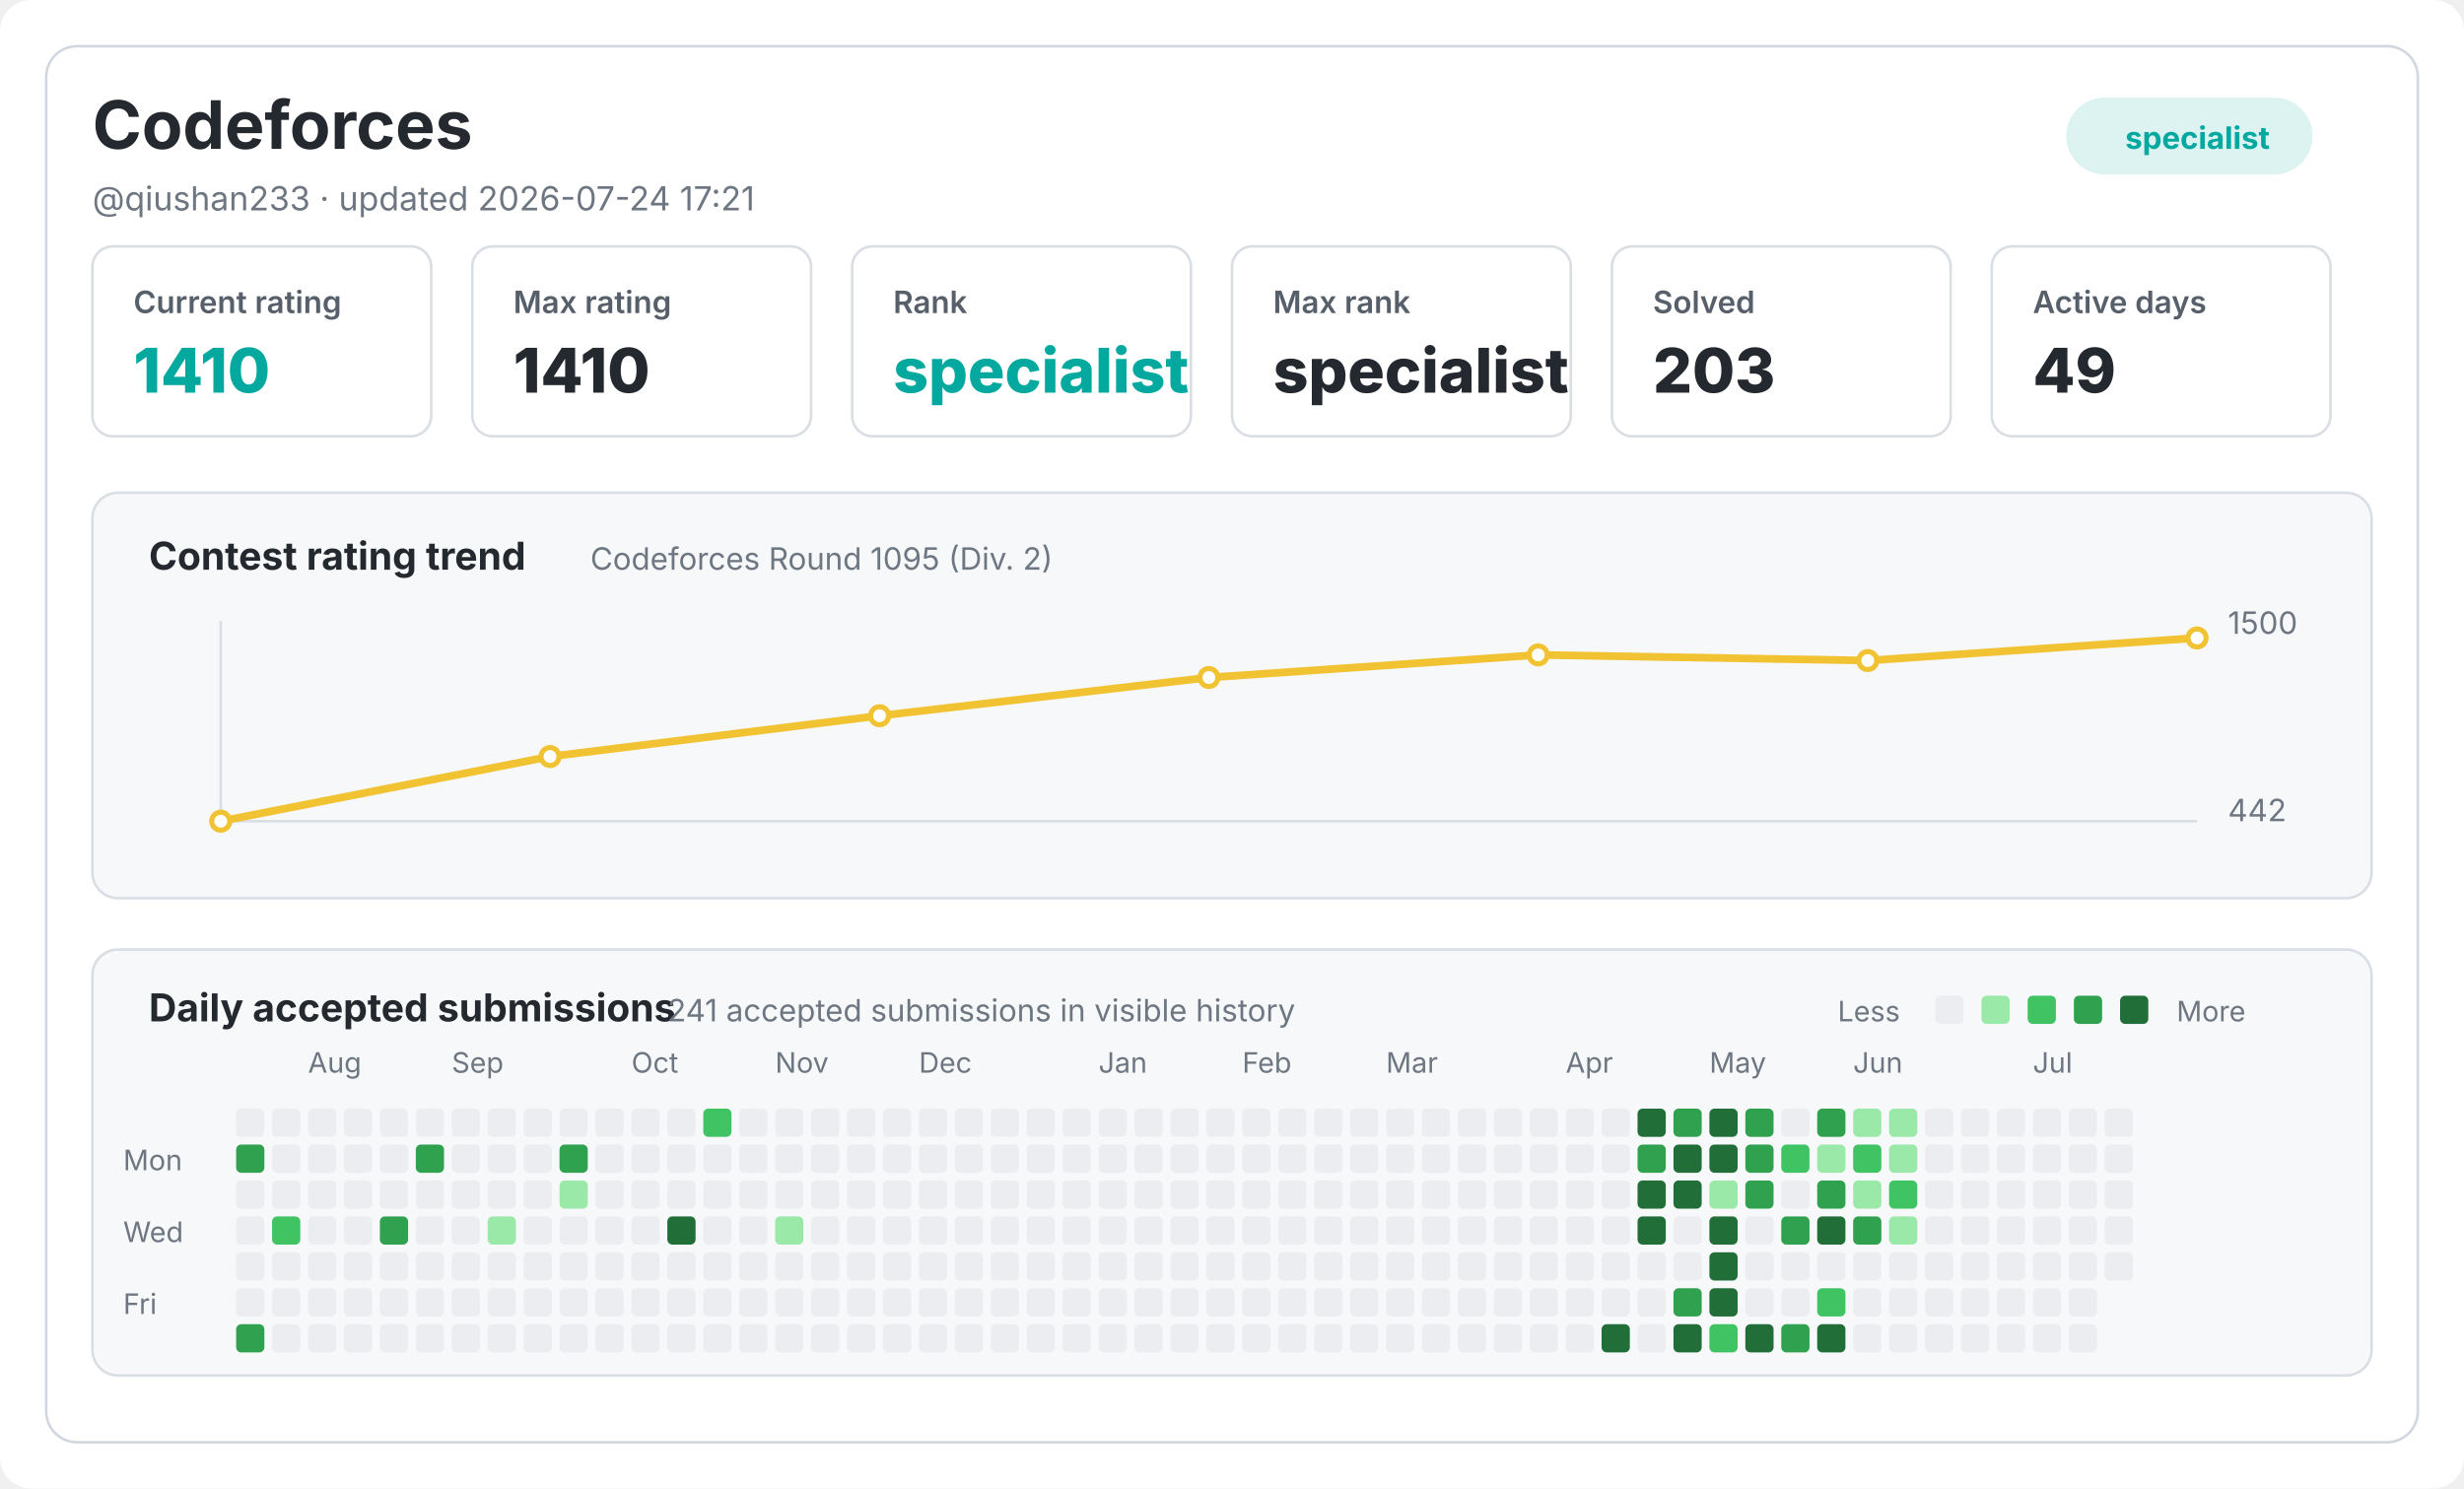
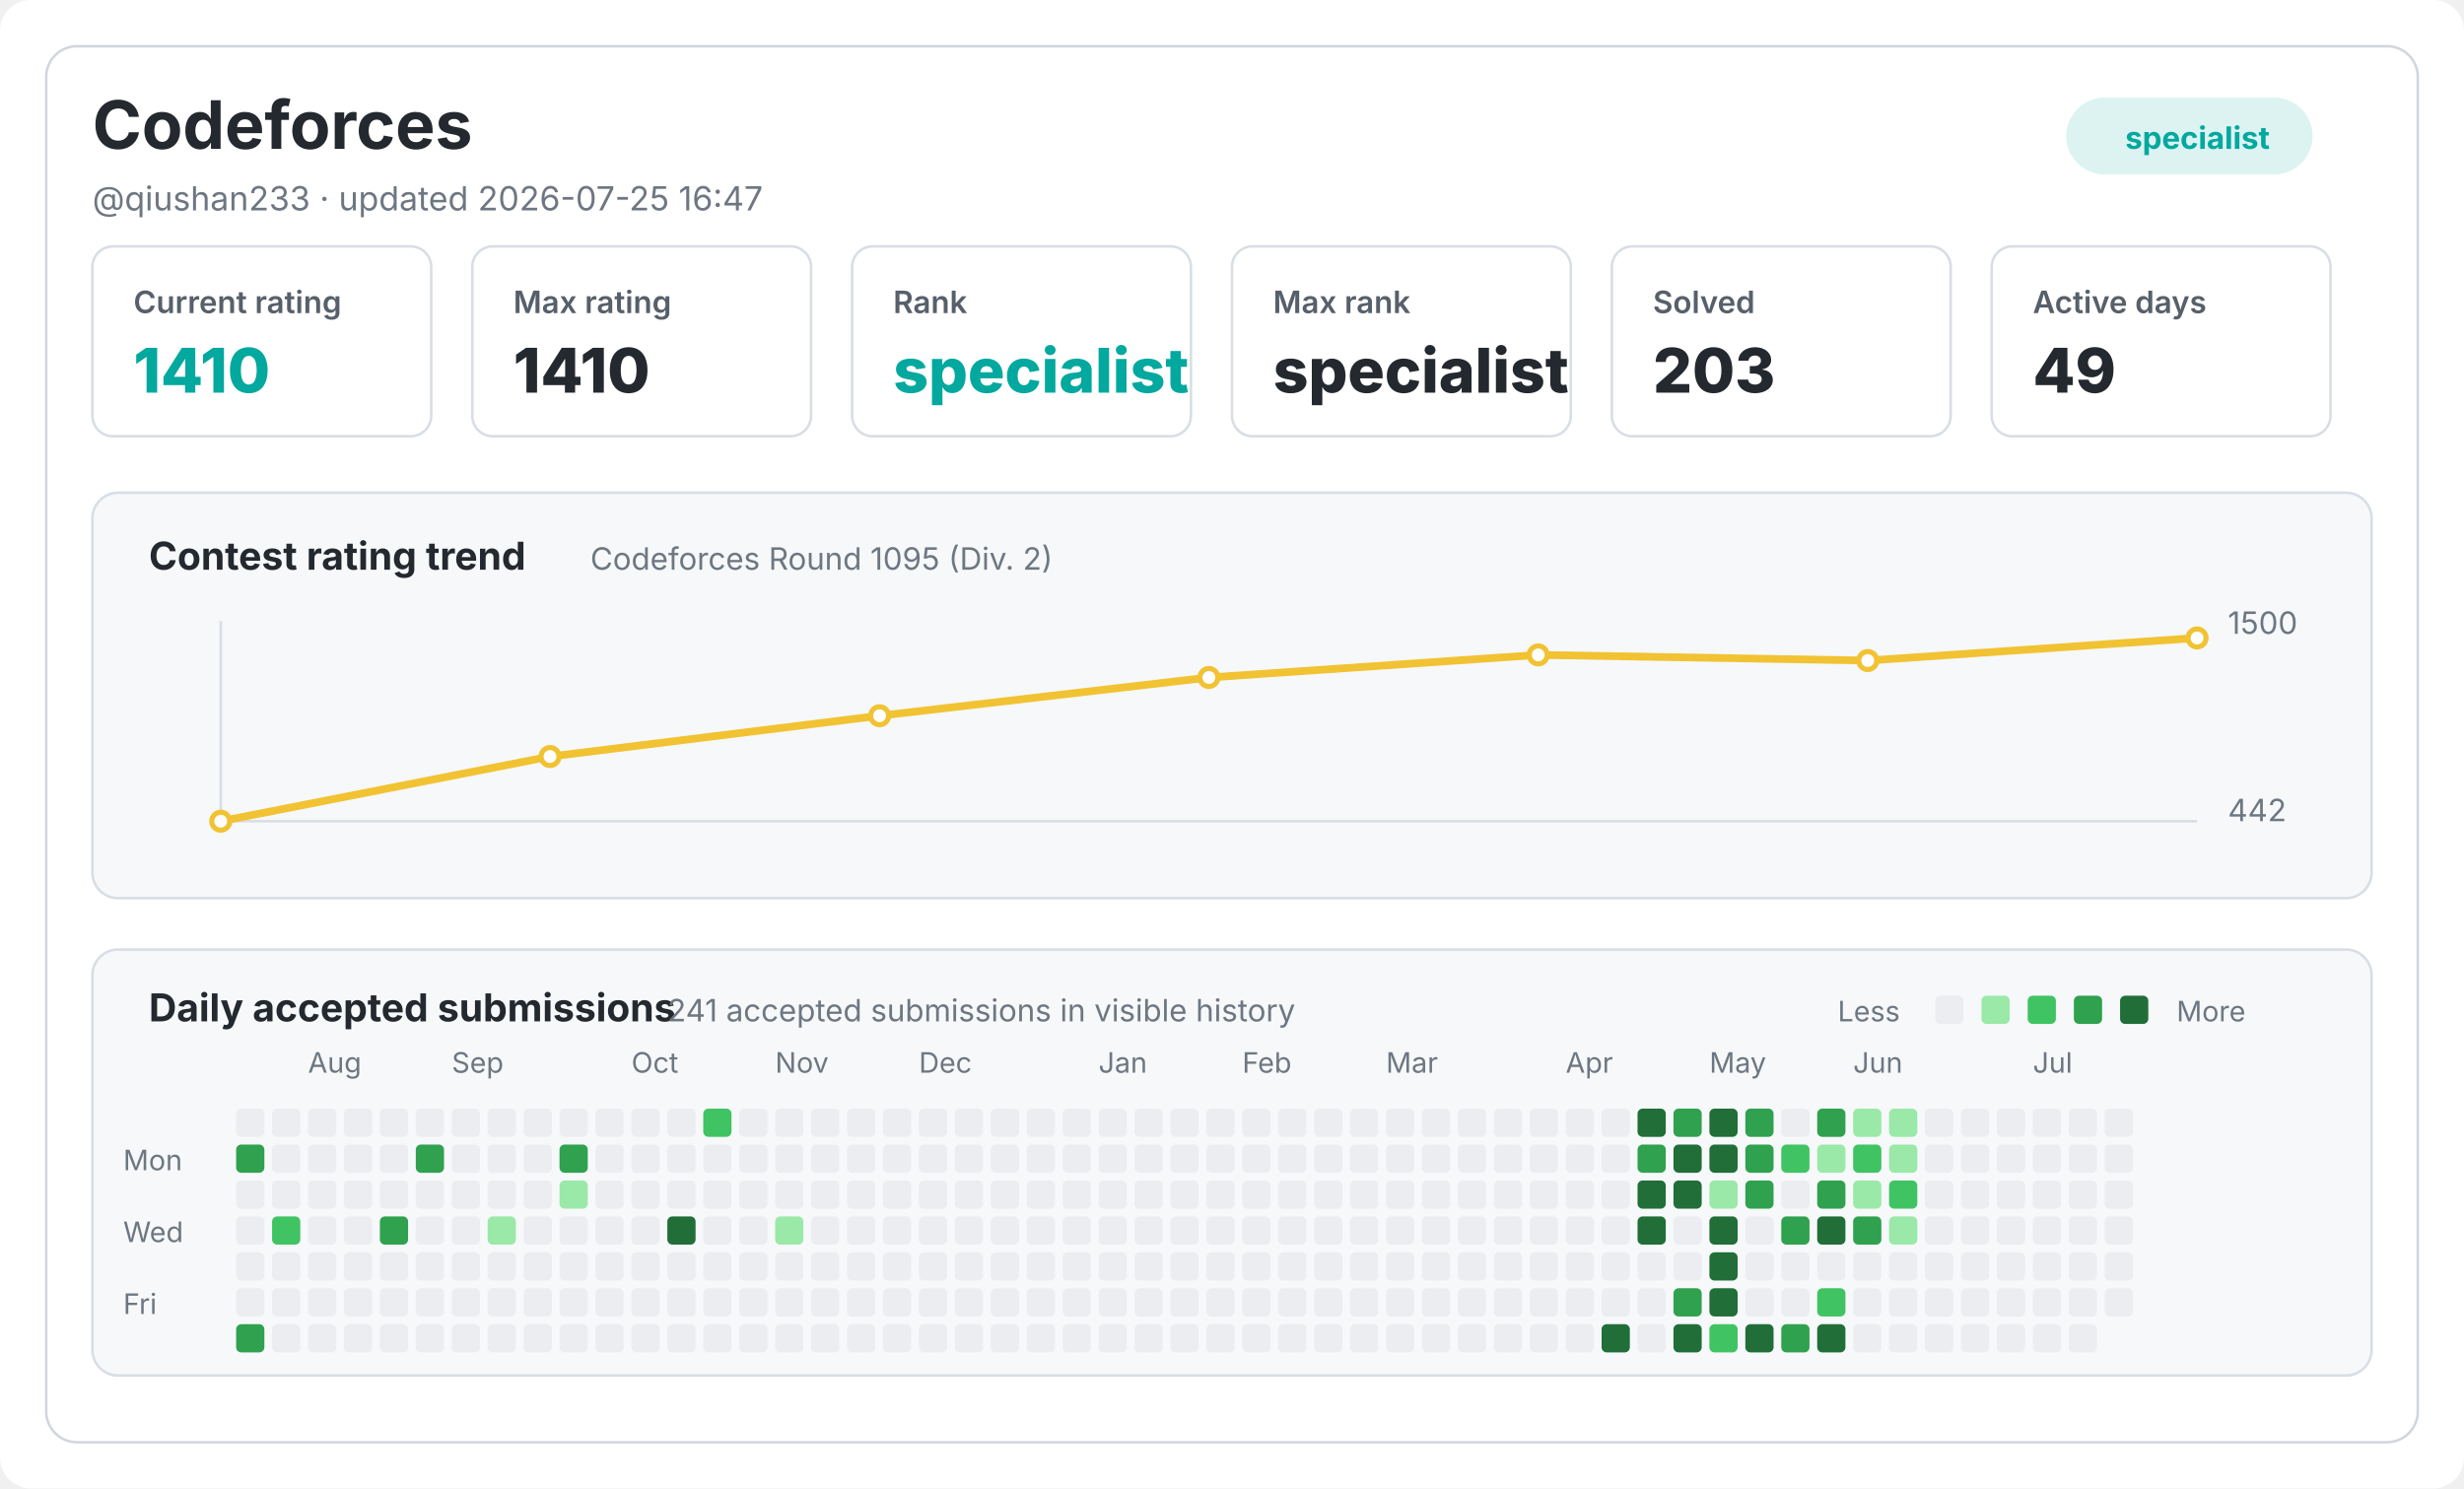
<svg xmlns="http://www.w3.org/2000/svg" width="960" height="580" viewBox="0 0 960 580" role="img" aria-label="Codeforces statistics for qiushan233">
  <style>
  .bg { fill: #ffffff; }
  .shell { fill: #ffffff; stroke: #d0d7de; }
  .soft { fill: #f6f8fa; stroke: #d8dee4; }
  .metric-card { fill: #ffffff; stroke: #d8dee4; }
  .title { font: 700 26px -apple-system,BlinkMacSystemFont,"Segoe UI",sans-serif; fill: #24292f; }
  .subtitle { font: 13px -apple-system,BlinkMacSystemFont,"Segoe UI",sans-serif; fill: #6e7781; }
  .section-title { font: 700 15px -apple-system,BlinkMacSystemFont,"Segoe UI",sans-serif; fill: #24292f; }
  .metric-label { font: 600 12px -apple-system,BlinkMacSystemFont,"Segoe UI",sans-serif; fill: #57606a; }
  .metric-value { font: 800 24px -apple-system,BlinkMacSystemFont,"Segoe UI",sans-serif; fill: #24292f; }
  .muted { font: 12px -apple-system,BlinkMacSystemFont,"Segoe UI",sans-serif; fill: #6e7781; }
  .small { font-size: 11px; }
  .rank { fill: #03a89e; }
  .grid { stroke: #d8dee4; stroke-width: 1; }
  .badge-bg { fill: #03a89e; opacity: 0.14; }
  .badge-text { font: 700 12px -apple-system,BlinkMacSystemFont,"Segoe UI",sans-serif; fill: #03a89e; }
  .heat-cell { cursor: default; transition: stroke 0.12s ease, stroke-width 0.12s ease; }
  .heat-cell:hover { stroke: #0969da; stroke-width: 1.5; }
</style>
  <rect class="bg" width="960" height="580" rx="12" />
  <rect class="shell" x="18" y="18" width="924" height="544" rx="12" />
  <text x="36" y="58" class="title">Codeforces</text>
-   <text x="36" y="82" class="subtitle">@qiushan233 · updated 2026-07-24 17:21</text>
+   <text x="36" y="82" class="subtitle">@qiushan233 · updated 2026-07-25 16:47</text>
  <rect x="805" y="38" width="96" height="30" rx="15" class="badge-bg" />
  <text x="828" y="58" class="badge-text">specialist</text>
  <rect x="36" y="96" width="132" height="74" rx="8" class="metric-card" />
  <text x="52" y="122" class="metric-label">Current rating</text>
  <text x="52" y="153" class="metric-value rank">1410</text>
  <rect x="184" y="96" width="132" height="74" rx="8" class="metric-card" />
  <text x="200" y="122" class="metric-label">Max rating</text>
  <text x="200" y="153" class="metric-value">1410</text>
  <rect x="332" y="96" width="132" height="74" rx="8" class="metric-card" />
  <text x="348" y="122" class="metric-label">Rank</text>
  <text x="348" y="153" class="metric-value rank">specialist</text>
  <rect x="480" y="96" width="132" height="74" rx="8" class="metric-card" />
  <text x="496" y="122" class="metric-label">Max rank</text>
  <text x="496" y="153" class="metric-value">specialist</text>
  <rect x="628" y="96" width="132" height="74" rx="8" class="metric-card" />
  <text x="644" y="122" class="metric-label">Solved</text>
  <text x="644" y="153" class="metric-value">203</text>
  <rect x="776" y="96" width="132" height="74" rx="8" class="metric-card" />
  <text x="792" y="122" class="metric-label">Active days</text>
  <text x="792" y="153" class="metric-value">49</text>
  <rect class="soft" x="36" y="192" width="888" height="158" rx="10" />
  <text x="58" y="222" class="section-title">Contest rating trend</text>
  <text x="230" y="222" class="muted">Codeforces Round 1095 (Div. 2)</text>
  <line x1="86" y1="320" x2="856" y2="320" class="grid" />
  <line x1="86" y1="242" x2="86" y2="320" class="grid" />
  <text x="868" y="247" class="muted">1500</text>
  <text x="868" y="320" class="muted">442</text>
  <polyline points="86.0,320.0 214.3,294.8 342.7,278.9 471.0,264.0 599.3,255.2 727.7,257.4 856.0,248.6" fill="none" stroke="#f1c232" stroke-width="3" stroke-linecap="round" stroke-linejoin="round" />
  <circle cx="86.0" cy="320.0" r="3.5" fill="#fff" stroke="#f1c232" stroke-width="2" />
  <circle cx="214.3" cy="294.8" r="3.5" fill="#fff" stroke="#f1c232" stroke-width="2" />
  <circle cx="342.7" cy="278.9" r="3.5" fill="#fff" stroke="#f1c232" stroke-width="2" />
  <circle cx="471.0" cy="264.0" r="3.5" fill="#fff" stroke="#f1c232" stroke-width="2" />
  <circle cx="599.3" cy="255.2" r="3.5" fill="#fff" stroke="#f1c232" stroke-width="2" />
  <circle cx="727.7" cy="257.4" r="3.5" fill="#fff" stroke="#f1c232" stroke-width="2" />
  <circle cx="856.0" cy="248.6" r="3.5" fill="#fff" stroke="#f1c232" stroke-width="2" />
  <rect class="soft" x="36" y="370" width="888" height="166" rx="10" />
  <text x="58" y="398" class="section-title">Daily accepted submissions</text>
  <text x="260" y="398" class="muted">241 accepted submissions in visible history</text>
  <text x="120" y="418" class="muted small">Aug</text>
  <text x="176" y="418" class="muted small">Sep</text>
  <text x="246" y="418" class="muted small">Oct</text>
  <text x="302" y="418" class="muted small">Nov</text>
  <text x="358" y="418" class="muted small">Dec</text>
  <text x="428" y="418" class="muted small">Jan</text>
  <text x="484" y="418" class="muted small">Feb</text>
  <text x="540" y="418" class="muted small">Mar</text>
  <text x="610" y="418" class="muted small">Apr</text>
  <text x="666" y="418" class="muted small">May</text>
  <text x="722" y="418" class="muted small">Jun</text>
  <text x="792" y="418" class="muted small">Jul</text>
  <text x="48" y="456" class="muted small">Mon</text>
  <text x="48" y="484" class="muted small">Wed</text>
  <text x="48" y="512" class="muted small">Fri</text>
  <rect class="heat-cell" x="92" y="432" width="11" height="11" rx="2" fill="#ebedf0" />
  <rect class="heat-cell" x="92" y="446" width="11" height="11" rx="2" fill="#30a14e" />
  <rect class="heat-cell" x="92" y="460" width="11" height="11" rx="2" fill="#ebedf0" />
  <rect class="heat-cell" x="92" y="474" width="11" height="11" rx="2" fill="#ebedf0" />
  <rect class="heat-cell" x="92" y="488" width="11" height="11" rx="2" fill="#ebedf0" />
  <rect class="heat-cell" x="92" y="502" width="11" height="11" rx="2" fill="#ebedf0" />
  <rect class="heat-cell" x="92" y="516" width="11" height="11" rx="2" fill="#30a14e" />
  <rect class="heat-cell" x="106" y="432" width="11" height="11" rx="2" fill="#ebedf0" />
  <rect class="heat-cell" x="106" y="446" width="11" height="11" rx="2" fill="#ebedf0" />
  <rect class="heat-cell" x="106" y="460" width="11" height="11" rx="2" fill="#ebedf0" />
  <rect class="heat-cell" x="106" y="474" width="11" height="11" rx="2" fill="#40c463" />
  <rect class="heat-cell" x="106" y="488" width="11" height="11" rx="2" fill="#ebedf0" />
  <rect class="heat-cell" x="106" y="502" width="11" height="11" rx="2" fill="#ebedf0" />
  <rect class="heat-cell" x="106" y="516" width="11" height="11" rx="2" fill="#ebedf0" />
  <rect class="heat-cell" x="120" y="432" width="11" height="11" rx="2" fill="#ebedf0" />
  <rect class="heat-cell" x="120" y="446" width="11" height="11" rx="2" fill="#ebedf0" />
  <rect class="heat-cell" x="120" y="460" width="11" height="11" rx="2" fill="#ebedf0" />
  <rect class="heat-cell" x="120" y="474" width="11" height="11" rx="2" fill="#ebedf0" />
  <rect class="heat-cell" x="120" y="488" width="11" height="11" rx="2" fill="#ebedf0" />
  <rect class="heat-cell" x="120" y="502" width="11" height="11" rx="2" fill="#ebedf0" />
  <rect class="heat-cell" x="120" y="516" width="11" height="11" rx="2" fill="#ebedf0" />
  <rect class="heat-cell" x="134" y="432" width="11" height="11" rx="2" fill="#ebedf0" />
  <rect class="heat-cell" x="134" y="446" width="11" height="11" rx="2" fill="#ebedf0" />
  <rect class="heat-cell" x="134" y="460" width="11" height="11" rx="2" fill="#ebedf0" />
  <rect class="heat-cell" x="134" y="474" width="11" height="11" rx="2" fill="#ebedf0" />
  <rect class="heat-cell" x="134" y="488" width="11" height="11" rx="2" fill="#ebedf0" />
  <rect class="heat-cell" x="134" y="502" width="11" height="11" rx="2" fill="#ebedf0" />
  <rect class="heat-cell" x="134" y="516" width="11" height="11" rx="2" fill="#ebedf0" />
  <rect class="heat-cell" x="148" y="432" width="11" height="11" rx="2" fill="#ebedf0" />
  <rect class="heat-cell" x="148" y="446" width="11" height="11" rx="2" fill="#ebedf0" />
  <rect class="heat-cell" x="148" y="460" width="11" height="11" rx="2" fill="#ebedf0" />
  <rect class="heat-cell" x="148" y="474" width="11" height="11" rx="2" fill="#30a14e" />
  <rect class="heat-cell" x="148" y="488" width="11" height="11" rx="2" fill="#ebedf0" />
  <rect class="heat-cell" x="148" y="502" width="11" height="11" rx="2" fill="#ebedf0" />
  <rect class="heat-cell" x="148" y="516" width="11" height="11" rx="2" fill="#ebedf0" />
  <rect class="heat-cell" x="162" y="432" width="11" height="11" rx="2" fill="#ebedf0" />
  <rect class="heat-cell" x="162" y="446" width="11" height="11" rx="2" fill="#30a14e" />
  <rect class="heat-cell" x="162" y="460" width="11" height="11" rx="2" fill="#ebedf0" />
  <rect class="heat-cell" x="162" y="474" width="11" height="11" rx="2" fill="#ebedf0" />
  <rect class="heat-cell" x="162" y="488" width="11" height="11" rx="2" fill="#ebedf0" />
  <rect class="heat-cell" x="162" y="502" width="11" height="11" rx="2" fill="#ebedf0" />
  <rect class="heat-cell" x="162" y="516" width="11" height="11" rx="2" fill="#ebedf0" />
  <rect class="heat-cell" x="176" y="432" width="11" height="11" rx="2" fill="#ebedf0" />
  <rect class="heat-cell" x="176" y="446" width="11" height="11" rx="2" fill="#ebedf0" />
  <rect class="heat-cell" x="176" y="460" width="11" height="11" rx="2" fill="#ebedf0" />
  <rect class="heat-cell" x="176" y="474" width="11" height="11" rx="2" fill="#ebedf0" />
  <rect class="heat-cell" x="176" y="488" width="11" height="11" rx="2" fill="#ebedf0" />
  <rect class="heat-cell" x="176" y="502" width="11" height="11" rx="2" fill="#ebedf0" />
  <rect class="heat-cell" x="176" y="516" width="11" height="11" rx="2" fill="#ebedf0" />
  <rect class="heat-cell" x="190" y="432" width="11" height="11" rx="2" fill="#ebedf0" />
  <rect class="heat-cell" x="190" y="446" width="11" height="11" rx="2" fill="#ebedf0" />
  <rect class="heat-cell" x="190" y="460" width="11" height="11" rx="2" fill="#ebedf0" />
  <rect class="heat-cell" x="190" y="474" width="11" height="11" rx="2" fill="#9be9a8" />
  <rect class="heat-cell" x="190" y="488" width="11" height="11" rx="2" fill="#ebedf0" />
  <rect class="heat-cell" x="190" y="502" width="11" height="11" rx="2" fill="#ebedf0" />
  <rect class="heat-cell" x="190" y="516" width="11" height="11" rx="2" fill="#ebedf0" />
  <rect class="heat-cell" x="204" y="432" width="11" height="11" rx="2" fill="#ebedf0" />
  <rect class="heat-cell" x="204" y="446" width="11" height="11" rx="2" fill="#ebedf0" />
  <rect class="heat-cell" x="204" y="460" width="11" height="11" rx="2" fill="#ebedf0" />
  <rect class="heat-cell" x="204" y="474" width="11" height="11" rx="2" fill="#ebedf0" />
  <rect class="heat-cell" x="204" y="488" width="11" height="11" rx="2" fill="#ebedf0" />
  <rect class="heat-cell" x="204" y="502" width="11" height="11" rx="2" fill="#ebedf0" />
  <rect class="heat-cell" x="204" y="516" width="11" height="11" rx="2" fill="#ebedf0" />
  <rect class="heat-cell" x="218" y="432" width="11" height="11" rx="2" fill="#ebedf0" />
  <rect class="heat-cell" x="218" y="446" width="11" height="11" rx="2" fill="#30a14e" />
  <rect class="heat-cell" x="218" y="460" width="11" height="11" rx="2" fill="#9be9a8" />
  <rect class="heat-cell" x="218" y="474" width="11" height="11" rx="2" fill="#ebedf0" />
  <rect class="heat-cell" x="218" y="488" width="11" height="11" rx="2" fill="#ebedf0" />
  <rect class="heat-cell" x="218" y="502" width="11" height="11" rx="2" fill="#ebedf0" />
  <rect class="heat-cell" x="218" y="516" width="11" height="11" rx="2" fill="#ebedf0" />
  <rect class="heat-cell" x="232" y="432" width="11" height="11" rx="2" fill="#ebedf0" />
  <rect class="heat-cell" x="232" y="446" width="11" height="11" rx="2" fill="#ebedf0" />
  <rect class="heat-cell" x="232" y="460" width="11" height="11" rx="2" fill="#ebedf0" />
  <rect class="heat-cell" x="232" y="474" width="11" height="11" rx="2" fill="#ebedf0" />
  <rect class="heat-cell" x="232" y="488" width="11" height="11" rx="2" fill="#ebedf0" />
  <rect class="heat-cell" x="232" y="502" width="11" height="11" rx="2" fill="#ebedf0" />
  <rect class="heat-cell" x="232" y="516" width="11" height="11" rx="2" fill="#ebedf0" />
  <rect class="heat-cell" x="246" y="432" width="11" height="11" rx="2" fill="#ebedf0" />
  <rect class="heat-cell" x="246" y="446" width="11" height="11" rx="2" fill="#ebedf0" />
  <rect class="heat-cell" x="246" y="460" width="11" height="11" rx="2" fill="#ebedf0" />
  <rect class="heat-cell" x="246" y="474" width="11" height="11" rx="2" fill="#ebedf0" />
  <rect class="heat-cell" x="246" y="488" width="11" height="11" rx="2" fill="#ebedf0" />
  <rect class="heat-cell" x="246" y="502" width="11" height="11" rx="2" fill="#ebedf0" />
  <rect class="heat-cell" x="246" y="516" width="11" height="11" rx="2" fill="#ebedf0" />
  <rect class="heat-cell" x="260" y="432" width="11" height="11" rx="2" fill="#ebedf0" />
  <rect class="heat-cell" x="260" y="446" width="11" height="11" rx="2" fill="#ebedf0" />
  <rect class="heat-cell" x="260" y="460" width="11" height="11" rx="2" fill="#ebedf0" />
  <rect class="heat-cell" x="260" y="474" width="11" height="11" rx="2" fill="#216e39" />
  <rect class="heat-cell" x="260" y="488" width="11" height="11" rx="2" fill="#ebedf0" />
  <rect class="heat-cell" x="260" y="502" width="11" height="11" rx="2" fill="#ebedf0" />
  <rect class="heat-cell" x="260" y="516" width="11" height="11" rx="2" fill="#ebedf0" />
  <rect class="heat-cell" x="274" y="432" width="11" height="11" rx="2" fill="#40c463" />
  <rect class="heat-cell" x="274" y="446" width="11" height="11" rx="2" fill="#ebedf0" />
  <rect class="heat-cell" x="274" y="460" width="11" height="11" rx="2" fill="#ebedf0" />
  <rect class="heat-cell" x="274" y="474" width="11" height="11" rx="2" fill="#ebedf0" />
  <rect class="heat-cell" x="274" y="488" width="11" height="11" rx="2" fill="#ebedf0" />
  <rect class="heat-cell" x="274" y="502" width="11" height="11" rx="2" fill="#ebedf0" />
  <rect class="heat-cell" x="274" y="516" width="11" height="11" rx="2" fill="#ebedf0" />
  <rect class="heat-cell" x="288" y="432" width="11" height="11" rx="2" fill="#ebedf0" />
  <rect class="heat-cell" x="288" y="446" width="11" height="11" rx="2" fill="#ebedf0" />
  <rect class="heat-cell" x="288" y="460" width="11" height="11" rx="2" fill="#ebedf0" />
  <rect class="heat-cell" x="288" y="474" width="11" height="11" rx="2" fill="#ebedf0" />
  <rect class="heat-cell" x="288" y="488" width="11" height="11" rx="2" fill="#ebedf0" />
  <rect class="heat-cell" x="288" y="502" width="11" height="11" rx="2" fill="#ebedf0" />
  <rect class="heat-cell" x="288" y="516" width="11" height="11" rx="2" fill="#ebedf0" />
  <rect class="heat-cell" x="302" y="432" width="11" height="11" rx="2" fill="#ebedf0" />
  <rect class="heat-cell" x="302" y="446" width="11" height="11" rx="2" fill="#ebedf0" />
  <rect class="heat-cell" x="302" y="460" width="11" height="11" rx="2" fill="#ebedf0" />
  <rect class="heat-cell" x="302" y="474" width="11" height="11" rx="2" fill="#9be9a8" />
  <rect class="heat-cell" x="302" y="488" width="11" height="11" rx="2" fill="#ebedf0" />
  <rect class="heat-cell" x="302" y="502" width="11" height="11" rx="2" fill="#ebedf0" />
  <rect class="heat-cell" x="302" y="516" width="11" height="11" rx="2" fill="#ebedf0" />
  <rect class="heat-cell" x="316" y="432" width="11" height="11" rx="2" fill="#ebedf0" />
  <rect class="heat-cell" x="316" y="446" width="11" height="11" rx="2" fill="#ebedf0" />
  <rect class="heat-cell" x="316" y="460" width="11" height="11" rx="2" fill="#ebedf0" />
  <rect class="heat-cell" x="316" y="474" width="11" height="11" rx="2" fill="#ebedf0" />
  <rect class="heat-cell" x="316" y="488" width="11" height="11" rx="2" fill="#ebedf0" />
  <rect class="heat-cell" x="316" y="502" width="11" height="11" rx="2" fill="#ebedf0" />
  <rect class="heat-cell" x="316" y="516" width="11" height="11" rx="2" fill="#ebedf0" />
  <rect class="heat-cell" x="330" y="432" width="11" height="11" rx="2" fill="#ebedf0" />
  <rect class="heat-cell" x="330" y="446" width="11" height="11" rx="2" fill="#ebedf0" />
  <rect class="heat-cell" x="330" y="460" width="11" height="11" rx="2" fill="#ebedf0" />
  <rect class="heat-cell" x="330" y="474" width="11" height="11" rx="2" fill="#ebedf0" />
  <rect class="heat-cell" x="330" y="488" width="11" height="11" rx="2" fill="#ebedf0" />
  <rect class="heat-cell" x="330" y="502" width="11" height="11" rx="2" fill="#ebedf0" />
  <rect class="heat-cell" x="330" y="516" width="11" height="11" rx="2" fill="#ebedf0" />
  <rect class="heat-cell" x="344" y="432" width="11" height="11" rx="2" fill="#ebedf0" />
  <rect class="heat-cell" x="344" y="446" width="11" height="11" rx="2" fill="#ebedf0" />
  <rect class="heat-cell" x="344" y="460" width="11" height="11" rx="2" fill="#ebedf0" />
  <rect class="heat-cell" x="344" y="474" width="11" height="11" rx="2" fill="#ebedf0" />
  <rect class="heat-cell" x="344" y="488" width="11" height="11" rx="2" fill="#ebedf0" />
  <rect class="heat-cell" x="344" y="502" width="11" height="11" rx="2" fill="#ebedf0" />
  <rect class="heat-cell" x="344" y="516" width="11" height="11" rx="2" fill="#ebedf0" />
  <rect class="heat-cell" x="358" y="432" width="11" height="11" rx="2" fill="#ebedf0" />
  <rect class="heat-cell" x="358" y="446" width="11" height="11" rx="2" fill="#ebedf0" />
  <rect class="heat-cell" x="358" y="460" width="11" height="11" rx="2" fill="#ebedf0" />
  <rect class="heat-cell" x="358" y="474" width="11" height="11" rx="2" fill="#ebedf0" />
  <rect class="heat-cell" x="358" y="488" width="11" height="11" rx="2" fill="#ebedf0" />
  <rect class="heat-cell" x="358" y="502" width="11" height="11" rx="2" fill="#ebedf0" />
  <rect class="heat-cell" x="358" y="516" width="11" height="11" rx="2" fill="#ebedf0" />
  <rect class="heat-cell" x="372" y="432" width="11" height="11" rx="2" fill="#ebedf0" />
  <rect class="heat-cell" x="372" y="446" width="11" height="11" rx="2" fill="#ebedf0" />
  <rect class="heat-cell" x="372" y="460" width="11" height="11" rx="2" fill="#ebedf0" />
  <rect class="heat-cell" x="372" y="474" width="11" height="11" rx="2" fill="#ebedf0" />
  <rect class="heat-cell" x="372" y="488" width="11" height="11" rx="2" fill="#ebedf0" />
  <rect class="heat-cell" x="372" y="502" width="11" height="11" rx="2" fill="#ebedf0" />
  <rect class="heat-cell" x="372" y="516" width="11" height="11" rx="2" fill="#ebedf0" />
  <rect class="heat-cell" x="386" y="432" width="11" height="11" rx="2" fill="#ebedf0" />
  <rect class="heat-cell" x="386" y="446" width="11" height="11" rx="2" fill="#ebedf0" />
  <rect class="heat-cell" x="386" y="460" width="11" height="11" rx="2" fill="#ebedf0" />
  <rect class="heat-cell" x="386" y="474" width="11" height="11" rx="2" fill="#ebedf0" />
  <rect class="heat-cell" x="386" y="488" width="11" height="11" rx="2" fill="#ebedf0" />
  <rect class="heat-cell" x="386" y="502" width="11" height="11" rx="2" fill="#ebedf0" />
  <rect class="heat-cell" x="386" y="516" width="11" height="11" rx="2" fill="#ebedf0" />
  <rect class="heat-cell" x="400" y="432" width="11" height="11" rx="2" fill="#ebedf0" />
  <rect class="heat-cell" x="400" y="446" width="11" height="11" rx="2" fill="#ebedf0" />
  <rect class="heat-cell" x="400" y="460" width="11" height="11" rx="2" fill="#ebedf0" />
  <rect class="heat-cell" x="400" y="474" width="11" height="11" rx="2" fill="#ebedf0" />
  <rect class="heat-cell" x="400" y="488" width="11" height="11" rx="2" fill="#ebedf0" />
  <rect class="heat-cell" x="400" y="502" width="11" height="11" rx="2" fill="#ebedf0" />
  <rect class="heat-cell" x="400" y="516" width="11" height="11" rx="2" fill="#ebedf0" />
  <rect class="heat-cell" x="414" y="432" width="11" height="11" rx="2" fill="#ebedf0" />
  <rect class="heat-cell" x="414" y="446" width="11" height="11" rx="2" fill="#ebedf0" />
  <rect class="heat-cell" x="414" y="460" width="11" height="11" rx="2" fill="#ebedf0" />
  <rect class="heat-cell" x="414" y="474" width="11" height="11" rx="2" fill="#ebedf0" />
  <rect class="heat-cell" x="414" y="488" width="11" height="11" rx="2" fill="#ebedf0" />
  <rect class="heat-cell" x="414" y="502" width="11" height="11" rx="2" fill="#ebedf0" />
  <rect class="heat-cell" x="414" y="516" width="11" height="11" rx="2" fill="#ebedf0" />
  <rect class="heat-cell" x="428" y="432" width="11" height="11" rx="2" fill="#ebedf0" />
  <rect class="heat-cell" x="428" y="446" width="11" height="11" rx="2" fill="#ebedf0" />
  <rect class="heat-cell" x="428" y="460" width="11" height="11" rx="2" fill="#ebedf0" />
  <rect class="heat-cell" x="428" y="474" width="11" height="11" rx="2" fill="#ebedf0" />
  <rect class="heat-cell" x="428" y="488" width="11" height="11" rx="2" fill="#ebedf0" />
  <rect class="heat-cell" x="428" y="502" width="11" height="11" rx="2" fill="#ebedf0" />
  <rect class="heat-cell" x="428" y="516" width="11" height="11" rx="2" fill="#ebedf0" />
  <rect class="heat-cell" x="442" y="432" width="11" height="11" rx="2" fill="#ebedf0" />
  <rect class="heat-cell" x="442" y="446" width="11" height="11" rx="2" fill="#ebedf0" />
  <rect class="heat-cell" x="442" y="460" width="11" height="11" rx="2" fill="#ebedf0" />
  <rect class="heat-cell" x="442" y="474" width="11" height="11" rx="2" fill="#ebedf0" />
  <rect class="heat-cell" x="442" y="488" width="11" height="11" rx="2" fill="#ebedf0" />
  <rect class="heat-cell" x="442" y="502" width="11" height="11" rx="2" fill="#ebedf0" />
  <rect class="heat-cell" x="442" y="516" width="11" height="11" rx="2" fill="#ebedf0" />
  <rect class="heat-cell" x="456" y="432" width="11" height="11" rx="2" fill="#ebedf0" />
  <rect class="heat-cell" x="456" y="446" width="11" height="11" rx="2" fill="#ebedf0" />
  <rect class="heat-cell" x="456" y="460" width="11" height="11" rx="2" fill="#ebedf0" />
  <rect class="heat-cell" x="456" y="474" width="11" height="11" rx="2" fill="#ebedf0" />
  <rect class="heat-cell" x="456" y="488" width="11" height="11" rx="2" fill="#ebedf0" />
  <rect class="heat-cell" x="456" y="502" width="11" height="11" rx="2" fill="#ebedf0" />
  <rect class="heat-cell" x="456" y="516" width="11" height="11" rx="2" fill="#ebedf0" />
  <rect class="heat-cell" x="470" y="432" width="11" height="11" rx="2" fill="#ebedf0" />
  <rect class="heat-cell" x="470" y="446" width="11" height="11" rx="2" fill="#ebedf0" />
  <rect class="heat-cell" x="470" y="460" width="11" height="11" rx="2" fill="#ebedf0" />
  <rect class="heat-cell" x="470" y="474" width="11" height="11" rx="2" fill="#ebedf0" />
  <rect class="heat-cell" x="470" y="488" width="11" height="11" rx="2" fill="#ebedf0" />
  <rect class="heat-cell" x="470" y="502" width="11" height="11" rx="2" fill="#ebedf0" />
  <rect class="heat-cell" x="470" y="516" width="11" height="11" rx="2" fill="#ebedf0" />
  <rect class="heat-cell" x="484" y="432" width="11" height="11" rx="2" fill="#ebedf0" />
  <rect class="heat-cell" x="484" y="446" width="11" height="11" rx="2" fill="#ebedf0" />
  <rect class="heat-cell" x="484" y="460" width="11" height="11" rx="2" fill="#ebedf0" />
  <rect class="heat-cell" x="484" y="474" width="11" height="11" rx="2" fill="#ebedf0" />
  <rect class="heat-cell" x="484" y="488" width="11" height="11" rx="2" fill="#ebedf0" />
  <rect class="heat-cell" x="484" y="502" width="11" height="11" rx="2" fill="#ebedf0" />
  <rect class="heat-cell" x="484" y="516" width="11" height="11" rx="2" fill="#ebedf0" />
  <rect class="heat-cell" x="498" y="432" width="11" height="11" rx="2" fill="#ebedf0" />
  <rect class="heat-cell" x="498" y="446" width="11" height="11" rx="2" fill="#ebedf0" />
  <rect class="heat-cell" x="498" y="460" width="11" height="11" rx="2" fill="#ebedf0" />
  <rect class="heat-cell" x="498" y="474" width="11" height="11" rx="2" fill="#ebedf0" />
  <rect class="heat-cell" x="498" y="488" width="11" height="11" rx="2" fill="#ebedf0" />
  <rect class="heat-cell" x="498" y="502" width="11" height="11" rx="2" fill="#ebedf0" />
  <rect class="heat-cell" x="498" y="516" width="11" height="11" rx="2" fill="#ebedf0" />
  <rect class="heat-cell" x="512" y="432" width="11" height="11" rx="2" fill="#ebedf0" />
  <rect class="heat-cell" x="512" y="446" width="11" height="11" rx="2" fill="#ebedf0" />
  <rect class="heat-cell" x="512" y="460" width="11" height="11" rx="2" fill="#ebedf0" />
  <rect class="heat-cell" x="512" y="474" width="11" height="11" rx="2" fill="#ebedf0" />
  <rect class="heat-cell" x="512" y="488" width="11" height="11" rx="2" fill="#ebedf0" />
  <rect class="heat-cell" x="512" y="502" width="11" height="11" rx="2" fill="#ebedf0" />
  <rect class="heat-cell" x="512" y="516" width="11" height="11" rx="2" fill="#ebedf0" />
  <rect class="heat-cell" x="526" y="432" width="11" height="11" rx="2" fill="#ebedf0" />
  <rect class="heat-cell" x="526" y="446" width="11" height="11" rx="2" fill="#ebedf0" />
  <rect class="heat-cell" x="526" y="460" width="11" height="11" rx="2" fill="#ebedf0" />
  <rect class="heat-cell" x="526" y="474" width="11" height="11" rx="2" fill="#ebedf0" />
  <rect class="heat-cell" x="526" y="488" width="11" height="11" rx="2" fill="#ebedf0" />
  <rect class="heat-cell" x="526" y="502" width="11" height="11" rx="2" fill="#ebedf0" />
  <rect class="heat-cell" x="526" y="516" width="11" height="11" rx="2" fill="#ebedf0" />
  <rect class="heat-cell" x="540" y="432" width="11" height="11" rx="2" fill="#ebedf0" />
  <rect class="heat-cell" x="540" y="446" width="11" height="11" rx="2" fill="#ebedf0" />
  <rect class="heat-cell" x="540" y="460" width="11" height="11" rx="2" fill="#ebedf0" />
  <rect class="heat-cell" x="540" y="474" width="11" height="11" rx="2" fill="#ebedf0" />
  <rect class="heat-cell" x="540" y="488" width="11" height="11" rx="2" fill="#ebedf0" />
  <rect class="heat-cell" x="540" y="502" width="11" height="11" rx="2" fill="#ebedf0" />
  <rect class="heat-cell" x="540" y="516" width="11" height="11" rx="2" fill="#ebedf0" />
  <rect class="heat-cell" x="554" y="432" width="11" height="11" rx="2" fill="#ebedf0" />
  <rect class="heat-cell" x="554" y="446" width="11" height="11" rx="2" fill="#ebedf0" />
  <rect class="heat-cell" x="554" y="460" width="11" height="11" rx="2" fill="#ebedf0" />
  <rect class="heat-cell" x="554" y="474" width="11" height="11" rx="2" fill="#ebedf0" />
  <rect class="heat-cell" x="554" y="488" width="11" height="11" rx="2" fill="#ebedf0" />
  <rect class="heat-cell" x="554" y="502" width="11" height="11" rx="2" fill="#ebedf0" />
  <rect class="heat-cell" x="554" y="516" width="11" height="11" rx="2" fill="#ebedf0" />
  <rect class="heat-cell" x="568" y="432" width="11" height="11" rx="2" fill="#ebedf0" />
  <rect class="heat-cell" x="568" y="446" width="11" height="11" rx="2" fill="#ebedf0" />
  <rect class="heat-cell" x="568" y="460" width="11" height="11" rx="2" fill="#ebedf0" />
  <rect class="heat-cell" x="568" y="474" width="11" height="11" rx="2" fill="#ebedf0" />
  <rect class="heat-cell" x="568" y="488" width="11" height="11" rx="2" fill="#ebedf0" />
  <rect class="heat-cell" x="568" y="502" width="11" height="11" rx="2" fill="#ebedf0" />
  <rect class="heat-cell" x="568" y="516" width="11" height="11" rx="2" fill="#ebedf0" />
  <rect class="heat-cell" x="582" y="432" width="11" height="11" rx="2" fill="#ebedf0" />
  <rect class="heat-cell" x="582" y="446" width="11" height="11" rx="2" fill="#ebedf0" />
  <rect class="heat-cell" x="582" y="460" width="11" height="11" rx="2" fill="#ebedf0" />
  <rect class="heat-cell" x="582" y="474" width="11" height="11" rx="2" fill="#ebedf0" />
  <rect class="heat-cell" x="582" y="488" width="11" height="11" rx="2" fill="#ebedf0" />
  <rect class="heat-cell" x="582" y="502" width="11" height="11" rx="2" fill="#ebedf0" />
  <rect class="heat-cell" x="582" y="516" width="11" height="11" rx="2" fill="#ebedf0" />
  <rect class="heat-cell" x="596" y="432" width="11" height="11" rx="2" fill="#ebedf0" />
  <rect class="heat-cell" x="596" y="446" width="11" height="11" rx="2" fill="#ebedf0" />
  <rect class="heat-cell" x="596" y="460" width="11" height="11" rx="2" fill="#ebedf0" />
  <rect class="heat-cell" x="596" y="474" width="11" height="11" rx="2" fill="#ebedf0" />
  <rect class="heat-cell" x="596" y="488" width="11" height="11" rx="2" fill="#ebedf0" />
  <rect class="heat-cell" x="596" y="502" width="11" height="11" rx="2" fill="#ebedf0" />
  <rect class="heat-cell" x="596" y="516" width="11" height="11" rx="2" fill="#ebedf0" />
  <rect class="heat-cell" x="610" y="432" width="11" height="11" rx="2" fill="#ebedf0" />
  <rect class="heat-cell" x="610" y="446" width="11" height="11" rx="2" fill="#ebedf0" />
  <rect class="heat-cell" x="610" y="460" width="11" height="11" rx="2" fill="#ebedf0" />
  <rect class="heat-cell" x="610" y="474" width="11" height="11" rx="2" fill="#ebedf0" />
  <rect class="heat-cell" x="610" y="488" width="11" height="11" rx="2" fill="#ebedf0" />
  <rect class="heat-cell" x="610" y="502" width="11" height="11" rx="2" fill="#ebedf0" />
  <rect class="heat-cell" x="610" y="516" width="11" height="11" rx="2" fill="#ebedf0" />
  <rect class="heat-cell" x="624" y="432" width="11" height="11" rx="2" fill="#ebedf0" />
  <rect class="heat-cell" x="624" y="446" width="11" height="11" rx="2" fill="#ebedf0" />
  <rect class="heat-cell" x="624" y="460" width="11" height="11" rx="2" fill="#ebedf0" />
  <rect class="heat-cell" x="624" y="474" width="11" height="11" rx="2" fill="#ebedf0" />
  <rect class="heat-cell" x="624" y="488" width="11" height="11" rx="2" fill="#ebedf0" />
  <rect class="heat-cell" x="624" y="502" width="11" height="11" rx="2" fill="#ebedf0" />
  <rect class="heat-cell" x="624" y="516" width="11" height="11" rx="2" fill="#216e39" />
  <rect class="heat-cell" x="638" y="432" width="11" height="11" rx="2" fill="#216e39" />
  <rect class="heat-cell" x="638" y="446" width="11" height="11" rx="2" fill="#30a14e" />
  <rect class="heat-cell" x="638" y="460" width="11" height="11" rx="2" fill="#216e39" />
  <rect class="heat-cell" x="638" y="474" width="11" height="11" rx="2" fill="#216e39" />
  <rect class="heat-cell" x="638" y="488" width="11" height="11" rx="2" fill="#ebedf0" />
  <rect class="heat-cell" x="638" y="502" width="11" height="11" rx="2" fill="#ebedf0" />
  <rect class="heat-cell" x="638" y="516" width="11" height="11" rx="2" fill="#ebedf0" />
  <rect class="heat-cell" x="652" y="432" width="11" height="11" rx="2" fill="#30a14e" />
  <rect class="heat-cell" x="652" y="446" width="11" height="11" rx="2" fill="#216e39" />
  <rect class="heat-cell" x="652" y="460" width="11" height="11" rx="2" fill="#216e39" />
  <rect class="heat-cell" x="652" y="474" width="11" height="11" rx="2" fill="#ebedf0" />
  <rect class="heat-cell" x="652" y="488" width="11" height="11" rx="2" fill="#ebedf0" />
  <rect class="heat-cell" x="652" y="502" width="11" height="11" rx="2" fill="#30a14e" />
  <rect class="heat-cell" x="652" y="516" width="11" height="11" rx="2" fill="#216e39" />
  <rect class="heat-cell" x="666" y="432" width="11" height="11" rx="2" fill="#216e39" />
  <rect class="heat-cell" x="666" y="446" width="11" height="11" rx="2" fill="#216e39" />
  <rect class="heat-cell" x="666" y="460" width="11" height="11" rx="2" fill="#9be9a8" />
  <rect class="heat-cell" x="666" y="474" width="11" height="11" rx="2" fill="#216e39" />
  <rect class="heat-cell" x="666" y="488" width="11" height="11" rx="2" fill="#216e39" />
  <rect class="heat-cell" x="666" y="502" width="11" height="11" rx="2" fill="#216e39" />
  <rect class="heat-cell" x="666" y="516" width="11" height="11" rx="2" fill="#40c463" />
  <rect class="heat-cell" x="680" y="432" width="11" height="11" rx="2" fill="#30a14e" />
  <rect class="heat-cell" x="680" y="446" width="11" height="11" rx="2" fill="#30a14e" />
  <rect class="heat-cell" x="680" y="460" width="11" height="11" rx="2" fill="#30a14e" />
  <rect class="heat-cell" x="680" y="474" width="11" height="11" rx="2" fill="#ebedf0" />
  <rect class="heat-cell" x="680" y="488" width="11" height="11" rx="2" fill="#ebedf0" />
  <rect class="heat-cell" x="680" y="502" width="11" height="11" rx="2" fill="#ebedf0" />
  <rect class="heat-cell" x="680" y="516" width="11" height="11" rx="2" fill="#216e39" />
  <rect class="heat-cell" x="694" y="432" width="11" height="11" rx="2" fill="#ebedf0" />
  <rect class="heat-cell" x="694" y="446" width="11" height="11" rx="2" fill="#40c463" />
  <rect class="heat-cell" x="694" y="460" width="11" height="11" rx="2" fill="#ebedf0" />
  <rect class="heat-cell" x="694" y="474" width="11" height="11" rx="2" fill="#30a14e" />
  <rect class="heat-cell" x="694" y="488" width="11" height="11" rx="2" fill="#ebedf0" />
  <rect class="heat-cell" x="694" y="502" width="11" height="11" rx="2" fill="#ebedf0" />
  <rect class="heat-cell" x="694" y="516" width="11" height="11" rx="2" fill="#30a14e" />
  <rect class="heat-cell" x="708" y="432" width="11" height="11" rx="2" fill="#30a14e" />
  <rect class="heat-cell" x="708" y="446" width="11" height="11" rx="2" fill="#9be9a8" />
  <rect class="heat-cell" x="708" y="460" width="11" height="11" rx="2" fill="#30a14e" />
  <rect class="heat-cell" x="708" y="474" width="11" height="11" rx="2" fill="#216e39" />
  <rect class="heat-cell" x="708" y="488" width="11" height="11" rx="2" fill="#ebedf0" />
  <rect class="heat-cell" x="708" y="502" width="11" height="11" rx="2" fill="#40c463" />
  <rect class="heat-cell" x="708" y="516" width="11" height="11" rx="2" fill="#216e39" />
  <rect class="heat-cell" x="722" y="432" width="11" height="11" rx="2" fill="#9be9a8" />
  <rect class="heat-cell" x="722" y="446" width="11" height="11" rx="2" fill="#40c463" />
  <rect class="heat-cell" x="722" y="460" width="11" height="11" rx="2" fill="#9be9a8" />
  <rect class="heat-cell" x="722" y="474" width="11" height="11" rx="2" fill="#30a14e" />
  <rect class="heat-cell" x="722" y="488" width="11" height="11" rx="2" fill="#ebedf0" />
  <rect class="heat-cell" x="722" y="502" width="11" height="11" rx="2" fill="#ebedf0" />
  <rect class="heat-cell" x="722" y="516" width="11" height="11" rx="2" fill="#ebedf0" />
  <rect class="heat-cell" x="736" y="432" width="11" height="11" rx="2" fill="#9be9a8" />
  <rect class="heat-cell" x="736" y="446" width="11" height="11" rx="2" fill="#9be9a8" />
  <rect class="heat-cell" x="736" y="460" width="11" height="11" rx="2" fill="#40c463" />
  <rect class="heat-cell" x="736" y="474" width="11" height="11" rx="2" fill="#9be9a8" />
  <rect class="heat-cell" x="736" y="488" width="11" height="11" rx="2" fill="#ebedf0" />
  <rect class="heat-cell" x="736" y="502" width="11" height="11" rx="2" fill="#ebedf0" />
  <rect class="heat-cell" x="736" y="516" width="11" height="11" rx="2" fill="#ebedf0" />
  <rect class="heat-cell" x="750" y="432" width="11" height="11" rx="2" fill="#ebedf0" />
  <rect class="heat-cell" x="750" y="446" width="11" height="11" rx="2" fill="#ebedf0" />
  <rect class="heat-cell" x="750" y="460" width="11" height="11" rx="2" fill="#ebedf0" />
  <rect class="heat-cell" x="750" y="474" width="11" height="11" rx="2" fill="#ebedf0" />
  <rect class="heat-cell" x="750" y="488" width="11" height="11" rx="2" fill="#ebedf0" />
  <rect class="heat-cell" x="750" y="502" width="11" height="11" rx="2" fill="#ebedf0" />
  <rect class="heat-cell" x="750" y="516" width="11" height="11" rx="2" fill="#ebedf0" />
  <rect class="heat-cell" x="764" y="432" width="11" height="11" rx="2" fill="#ebedf0" />
  <rect class="heat-cell" x="764" y="446" width="11" height="11" rx="2" fill="#ebedf0" />
  <rect class="heat-cell" x="764" y="460" width="11" height="11" rx="2" fill="#ebedf0" />
  <rect class="heat-cell" x="764" y="474" width="11" height="11" rx="2" fill="#ebedf0" />
  <rect class="heat-cell" x="764" y="488" width="11" height="11" rx="2" fill="#ebedf0" />
  <rect class="heat-cell" x="764" y="502" width="11" height="11" rx="2" fill="#ebedf0" />
  <rect class="heat-cell" x="764" y="516" width="11" height="11" rx="2" fill="#ebedf0" />
  <rect class="heat-cell" x="778" y="432" width="11" height="11" rx="2" fill="#ebedf0" />
  <rect class="heat-cell" x="778" y="446" width="11" height="11" rx="2" fill="#ebedf0" />
  <rect class="heat-cell" x="778" y="460" width="11" height="11" rx="2" fill="#ebedf0" />
  <rect class="heat-cell" x="778" y="474" width="11" height="11" rx="2" fill="#ebedf0" />
  <rect class="heat-cell" x="778" y="488" width="11" height="11" rx="2" fill="#ebedf0" />
  <rect class="heat-cell" x="778" y="502" width="11" height="11" rx="2" fill="#ebedf0" />
  <rect class="heat-cell" x="778" y="516" width="11" height="11" rx="2" fill="#ebedf0" />
  <rect class="heat-cell" x="792" y="432" width="11" height="11" rx="2" fill="#ebedf0" />
  <rect class="heat-cell" x="792" y="446" width="11" height="11" rx="2" fill="#ebedf0" />
  <rect class="heat-cell" x="792" y="460" width="11" height="11" rx="2" fill="#ebedf0" />
  <rect class="heat-cell" x="792" y="474" width="11" height="11" rx="2" fill="#ebedf0" />
  <rect class="heat-cell" x="792" y="488" width="11" height="11" rx="2" fill="#ebedf0" />
  <rect class="heat-cell" x="792" y="502" width="11" height="11" rx="2" fill="#ebedf0" />
  <rect class="heat-cell" x="792" y="516" width="11" height="11" rx="2" fill="#ebedf0" />
  <rect class="heat-cell" x="806" y="432" width="11" height="11" rx="2" fill="#ebedf0" />
  <rect class="heat-cell" x="806" y="446" width="11" height="11" rx="2" fill="#ebedf0" />
  <rect class="heat-cell" x="806" y="460" width="11" height="11" rx="2" fill="#ebedf0" />
  <rect class="heat-cell" x="806" y="474" width="11" height="11" rx="2" fill="#ebedf0" />
  <rect class="heat-cell" x="806" y="488" width="11" height="11" rx="2" fill="#ebedf0" />
  <rect class="heat-cell" x="806" y="502" width="11" height="11" rx="2" fill="#ebedf0" />
  <rect class="heat-cell" x="806" y="516" width="11" height="11" rx="2" fill="#ebedf0" />
  <rect class="heat-cell" x="820" y="432" width="11" height="11" rx="2" fill="#ebedf0" />
  <rect class="heat-cell" x="820" y="446" width="11" height="11" rx="2" fill="#ebedf0" />
  <rect class="heat-cell" x="820" y="460" width="11" height="11" rx="2" fill="#ebedf0" />
  <rect class="heat-cell" x="820" y="474" width="11" height="11" rx="2" fill="#ebedf0" />
  <rect class="heat-cell" x="820" y="488" width="11" height="11" rx="2" fill="#ebedf0" />
+   <rect class="heat-cell" x="820" y="502" width="11" height="11" rx="2" fill="#ebedf0" />
  <text x="716" y="398" class="muted small">Less</text>
  <rect x="754" y="388" width="11" height="11" rx="2" fill="#ebedf0" />
  <rect x="772" y="388" width="11" height="11" rx="2" fill="#9be9a8" />
  <rect x="790" y="388" width="11" height="11" rx="2" fill="#40c463" />
  <rect x="808" y="388" width="11" height="11" rx="2" fill="#30a14e" />
  <rect x="826" y="388" width="11" height="11" rx="2" fill="#216e39" />
  <text x="848" y="398" class="muted small">More</text>
</svg>
